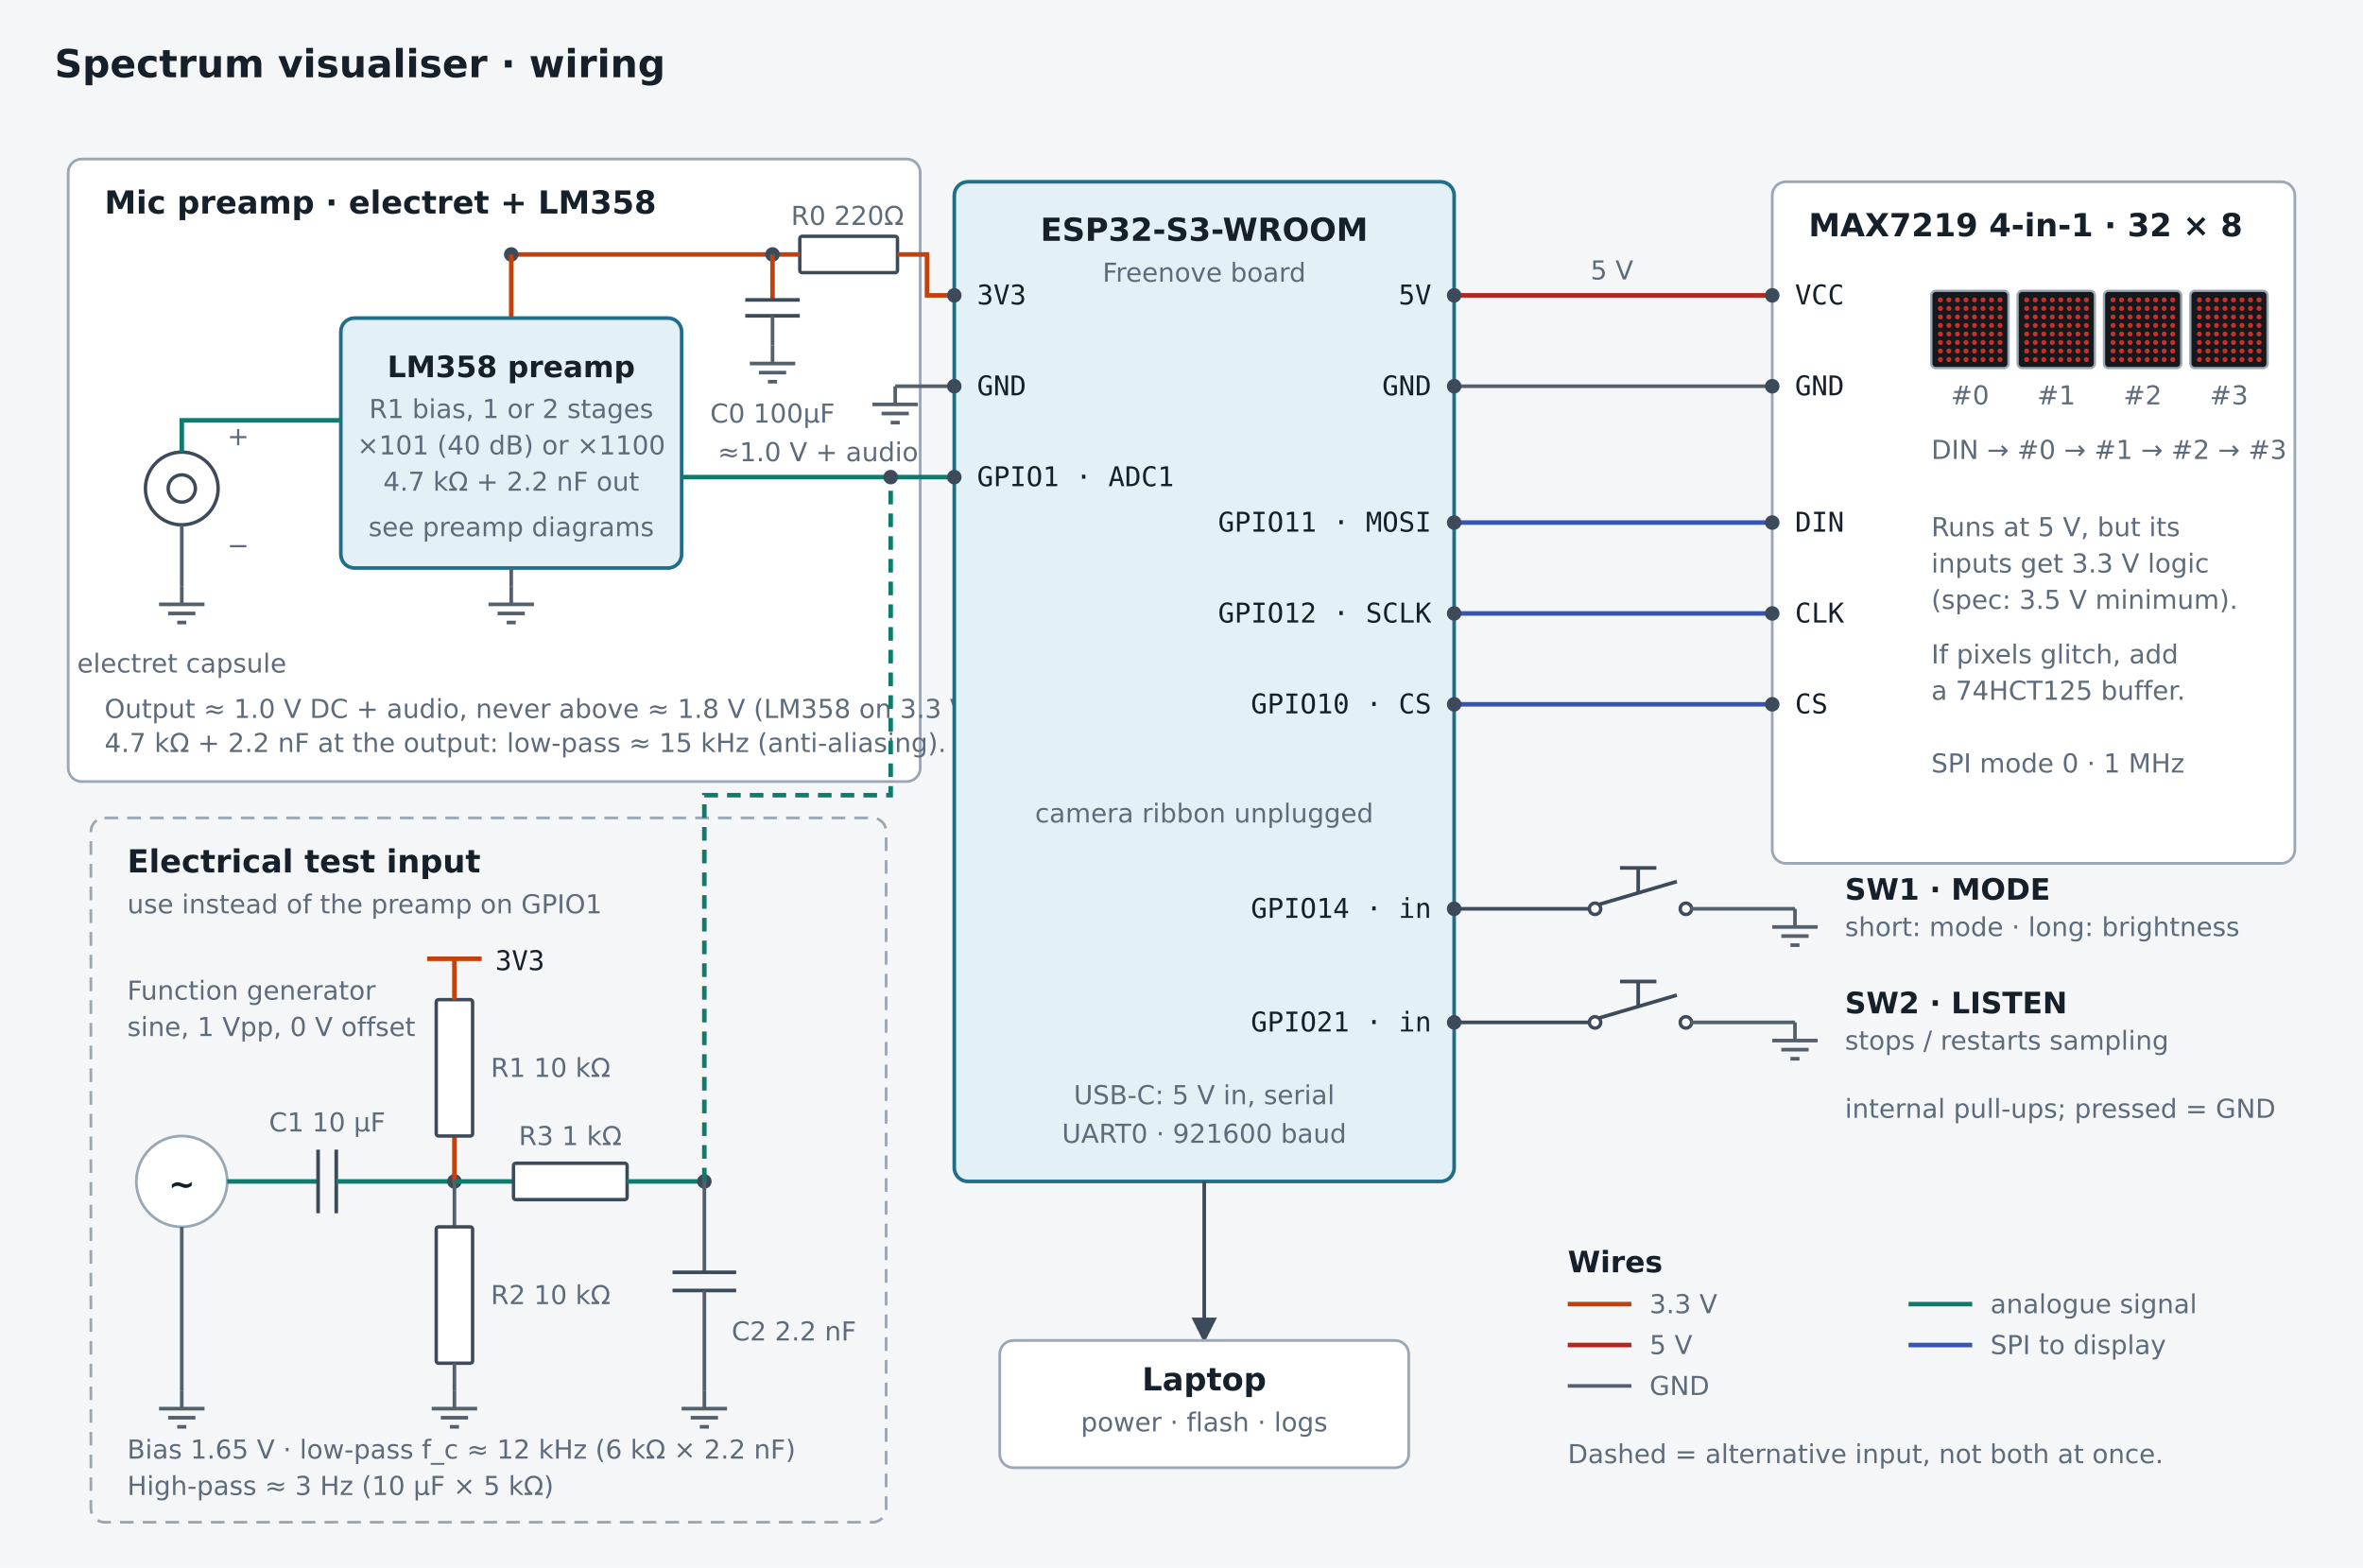
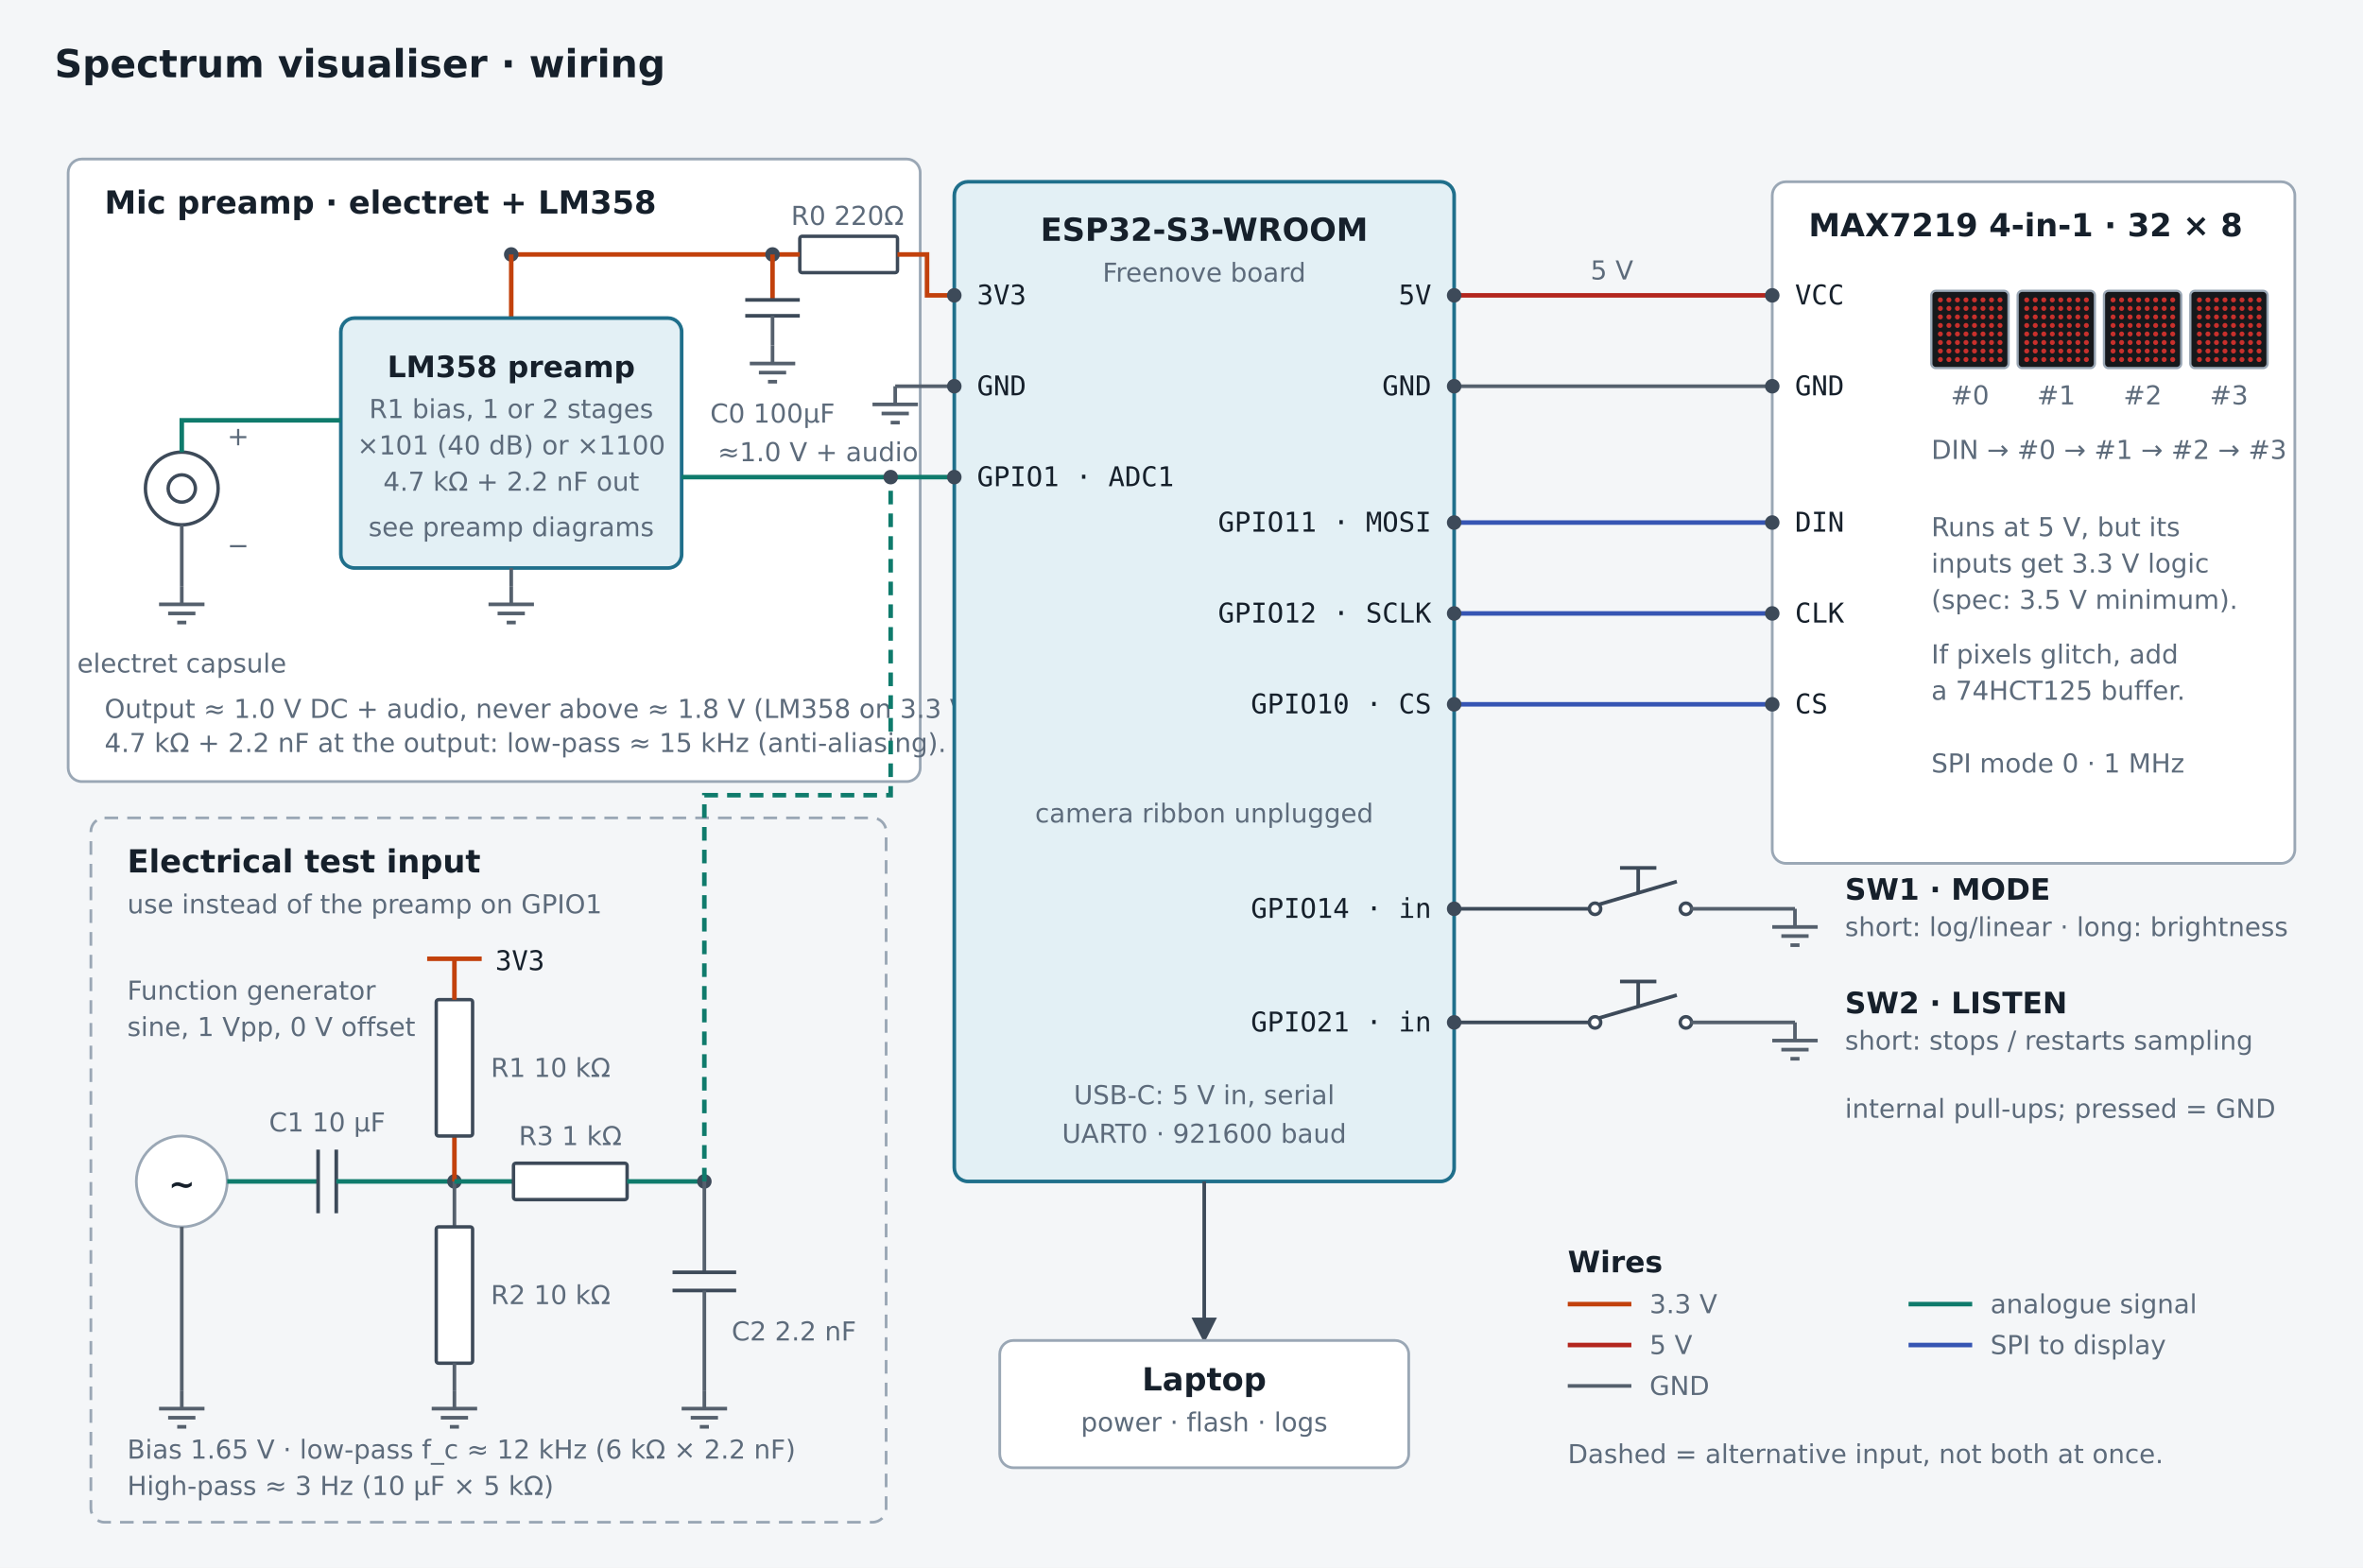
<svg xmlns="http://www.w3.org/2000/svg" viewBox="0 0 1040 690" width="1040" height="690" role="img" aria-label="Spectrum visualiser · wiring">
  <defs>
    <marker id="ar-ink" viewBox="0 0 10 10" refX="9" refY="5" markerWidth="7" markerHeight="7" orient="auto-start-reverse">
      <path d="M0 0L10 5L0 10z" class="mk" />
    </marker>
    <marker id="ar-sig" viewBox="0 0 10 10" refX="9" refY="5" markerWidth="7" markerHeight="7" orient="auto-start-reverse">
      <path d="M0 0L10 5L0 10z" class="mk-sig" />
    </marker>
    <marker id="ar-spi" viewBox="0 0 10 10" refX="9" refY="5" markerWidth="7" markerHeight="7" orient="auto-start-reverse">
      <path d="M0 0L10 5L0 10z" class="mk-spi" />
    </marker>
  </defs>
  <style>
.t{fill:#16202b;font:13px 'IBM Plex Sans','DejaVu Sans',Arial,sans-serif}
.th{fill:#16202b;font:600 17px 'IBM Plex Sans','DejaVu Sans',Arial,sans-serif}
.tb{fill:#16202b;font:600 14px 'IBM Plex Sans','DejaVu Sans',Arial,sans-serif}
.tb2{fill:#16202b;font:600 13px 'IBM Plex Sans','DejaVu Sans',Arial,sans-serif}
.ts{fill:#5d6b7b;font:11.5px 'IBM Plex Sans','DejaVu Sans',Arial,sans-serif}
.tm{fill:#16202b;font:12px 'IBM Plex Mono','DejaVu Sans Mono',Consolas,monospace}
.tmb{fill:#16202b;font:600 12.5px 'IBM Plex Mono','DejaVu Sans Mono',Consolas,monospace}
.bx{fill:#ffffff;stroke:#9aa7b5;stroke-width:1.2}
.bx-acc{fill:#e3f0f5;stroke:#1f6f8b;stroke-width:1.6}
.bx-dash{fill:none;stroke:#9aa7b5;stroke-width:1.2;stroke-dasharray:6 4}
.ctr{fill:#eef2f6;stroke:#9aa7b5;stroke-width:1.2}
.q{fill:#fff7e0;stroke:#b98a12}
.pill{fill:#ffffff;stroke:#9aa7b5;stroke-width:1.2}
.res{fill:#ffffff;stroke:#3d4a59;stroke-width:1.5}
.cap{fill:none;stroke:#3d4a59;stroke-width:1.5}
.grid{fill:#16181b;stroke:#9aa7b5}
.led{fill:#c8302c}
.pin{fill:#ffffff;stroke:#3d4a59;stroke-width:1.5}
.w{fill:none;stroke:#3d4a59;stroke-width:1.6}
.w-ink2{stroke:#3d4a59}
.w-sig{stroke:#0f7b6c;stroke-width:2}
.w-spi{stroke:#3655b3;stroke-width:2}
.w-p3{stroke:#c2410c;stroke-width:2}
.w-p5{stroke:#b3261e;stroke-width:2}
.w-gnd{stroke:#55606d}
.dash{stroke-dasharray:6 4}
.dec{fill:#fff7e0;stroke:#b98a12;stroke-width:1.4}
.io{stroke:#0f7b6c;stroke-width:1.4}
.fork{stroke:#3d4a59;stroke-width:5}
.rule{stroke:#9aa7b5;stroke-width:0.8}
.lbl{fill:#1f6f8b;font:600 11.5px 'IBM Plex Sans','DejaVu Sans',Arial,sans-serif}
.pinno{fill:#1f6f8b;font:600 11px 'IBM Plex Mono','DejaVu Sans Mono',Consolas,monospace}
.dot{fill:#3d4a59}
.mk{fill:#3d4a59}
.mk-sig{fill:#0f7b6c}
.mk-spi{fill:#3655b3}
</style>
  <rect width="100%" height="100%" fill="#f4f6f8" />
  <text x="24" y="34" class="th">Spectrum visualiser · wiring</text>
  <rect x="30" y="70" width="375" height="274" rx="6" class="bx" />
  <text x="46" y="94" class="tb">Mic preamp · electret + LM358</text>
  <rect x="352" y="104" width="43" height="16" rx="1" class="res" />
  <text x="373" y="99" class="ts" text-anchor="middle">R0 220Ω</text>
  <path d="M352 112L225 112" class="w w-p3" />
  <circle cx="340" cy="112" r="3.2" class="dot" />
  <circle cx="225" cy="112" r="3.2" class="dot" />
  <path d="M340 112L340 132" class="w w-p3" />
  <path d="M328 132L352 132" class="w w-ink2" />
  <path d="M328 139L352 139" class="w w-ink2" />
  <path d="M340 139L340 152" class="w w-gnd" />
  <path d="M340 152L340 160" class="w w-gnd" />
  <path d="M330 160L350 160" class="w w-gnd" />
  <path d="M334 164L346 164" class="w w-gnd" />
  <path d="M338 168L342 168" class="w w-gnd" />
  <text x="340" y="186" class="ts" text-anchor="middle">C0 100µF</text>
  <path d="M225 112L225 140" class="w w-p3" />
  <rect x="150" y="140" width="150" height="110" rx="6" class="bx bx-acc" />
  <text x="225" y="166" class="tb2" text-anchor="middle">LM358 preamp</text>
  <text x="225" y="184" class="ts" text-anchor="middle">R1 bias, 1 or 2 stages</text>
  <text x="225" y="200" class="ts" text-anchor="middle">×101 (40 dB) or ×1100</text>
  <text x="225" y="216" class="ts" text-anchor="middle">4.7 kΩ + 2.2 nF out</text>
  <text x="225" y="236" class="ts" text-anchor="middle">see preamp diagrams</text>
  <path d="M225 250L225 258" class="w w-gnd" />
  <path d="M225 258L225 266" class="w w-gnd" />
  <path d="M215 266L235 266" class="w w-gnd" />
  <path d="M219 270L231 270" class="w w-gnd" />
  <path d="M223 274L227 274" class="w w-gnd" />
  <circle cx="80" cy="215" r="16" class="cap" />
  <circle cx="80" cy="215" r="6" class="cap" />
  <text x="100" y="196" class="ts">+</text>
  <text x="100" y="244" class="ts">−</text>
  <path d="M80 199V185H150" class="w w-sig" />
  <path d="M80 231L80 258" class="w w-gnd" />
  <path d="M80 258L80 266" class="w w-gnd" />
  <path d="M70 266L90 266" class="w w-gnd" />
  <path d="M74 270L86 270" class="w w-gnd" />
  <path d="M78 274L82 274" class="w w-gnd" />
  <text x="80" y="296" class="ts" text-anchor="middle">electret capsule</text>
  <text x="46" y="316" class="ts">Output ≈ 1.0 V DC + audio, never above ≈ 1.8 V (LM358 on 3.3 V).</text>
  <text x="46" y="331" class="ts">4.7 kΩ + 2.2 nF at the output: low-pass ≈ 15 kHz (anti-aliasing).</text>
  <rect x="420" y="80" width="220" height="440" rx="6" class="bx bx-acc" />
  <text x="530" y="106" class="tb" text-anchor="middle">ESP32-S3-WROOM</text>
  <text x="530" y="124" class="ts" text-anchor="middle">Freenove board</text>
  <text x="430" y="134" class="tm">3V3</text>
  <text x="430" y="174" class="tm">GND</text>
  <text x="430" y="214" class="tm">GPIO1 · ADC1</text>
  <text x="630" y="134" class="tm" text-anchor="end">5V</text>
  <text x="630" y="174" class="tm" text-anchor="end">GND</text>
  <text x="630" y="234" class="tm" text-anchor="end">GPIO11 · MOSI</text>
  <text x="630" y="274" class="tm" text-anchor="end">GPIO12 · SCLK</text>
  <text x="630" y="314" class="tm" text-anchor="end">GPIO10 · CS</text>
  <text x="630" y="404" class="tm" text-anchor="end">GPIO14 · in</text>
  <text x="630" y="454" class="tm" text-anchor="end">GPIO21 · in</text>
  <text x="530" y="362" class="ts" text-anchor="middle">camera ribbon unplugged</text>
  <text x="530" y="486" class="ts" text-anchor="middle">USB-C: 5 V in, serial</text>
  <text x="530" y="503" class="ts" text-anchor="middle">UART0 · 921600 baud</text>
  <path d="M420 130H408V112H395" class="w w-p3" />
  <path d="M394 170L420 170" class="w w-gnd" />
  <path d="M394 170L394 178" class="w w-gnd" />
  <path d="M384 178L404 178" class="w w-gnd" />
  <path d="M388 182L400 182" class="w w-gnd" />
  <path d="M392 186L396 186" class="w w-gnd" />
  <path d="M300 210L420 210" class="w w-sig" />
  <text x="360" y="203" class="ts" text-anchor="middle">≈1.0 V + audio</text>
  <circle cx="420" cy="130" r="3.2" class="dot" />
  <circle cx="420" cy="170" r="3.2" class="dot" />
  <circle cx="420" cy="210" r="3.2" class="dot" />
  <rect x="40" y="360" width="350" height="310" rx="6" class="bx-dash" />
  <text x="56" y="384" class="tb">Electrical test input</text>
  <text x="56" y="402" class="ts">use instead of the preamp on GPIO1</text>
  <text x="56" y="440" class="ts">Function generator</text>
  <text x="56" y="456" class="ts">sine, 1 Vpp, 0 V offset</text>
  <circle cx="80" cy="520" r="20" class="bx" />
  <text x="80" y="526" class="tb" text-anchor="middle">~</text>
  <path d="M80 540L80 612" class="w w-gnd" />
  <path d="M80 612L80 620" class="w w-gnd" />
  <path d="M70 620L90 620" class="w w-gnd" />
  <path d="M74 624L86 624" class="w w-gnd" />
  <path d="M78 628L82 628" class="w w-gnd" />
  <path d="M100 520L140 520" class="w w-sig" />
  <path d="M140 506L140 534" class="w w-ink2" />
  <path d="M148 506L148 534" class="w w-ink2" />
  <path d="M148 520L200 520" class="w w-sig" />
  <text x="144" y="498" class="ts" text-anchor="middle">C1 10 µF</text>
  <circle cx="200" cy="520" r="3.2" class="dot" />
  <path d="M200 520L200 500" class="w w-p3" />
  <rect x="192" y="440" width="16" height="60" rx="1" class="res" />
  <path d="M200 440L200 422" class="w w-p3" />
  <path d="M188 422L212 422" class="w w-p3" />
  <text x="218" y="427" class="tm">3V3</text>
  <text x="216" y="474" class="ts">R1 10 kΩ</text>
  <path d="M200 520L200 540" class="w w-gnd" />
  <rect x="192" y="540" width="16" height="60" rx="1" class="res" />
  <path d="M200 600L200 612" class="w w-gnd" />
  <path d="M200 612L200 620" class="w w-gnd" />
  <path d="M190 620L210 620" class="w w-gnd" />
  <path d="M194 624L206 624" class="w w-gnd" />
  <path d="M198 628L202 628" class="w w-gnd" />
  <text x="216" y="574" class="ts">R2 10 kΩ</text>
  <path d="M200 520L226 520" class="w w-sig" />
  <rect x="226" y="512" width="50" height="16" rx="1" class="res" />
  <path d="M276 520L310 520" class="w w-sig" />
  <text x="251" y="504" class="ts" text-anchor="middle">R3 1 kΩ</text>
  <circle cx="310" cy="520" r="3.2" class="dot" />
  <path d="M310 520L310 560" class="w w-gnd" />
  <path d="M296 560L324 560" class="w w-ink2" />
  <path d="M296 568L324 568" class="w w-ink2" />
  <path d="M310 568L310 612" class="w w-gnd" />
  <path d="M310 612L310 620" class="w w-gnd" />
  <path d="M300 620L320 620" class="w w-gnd" />
  <path d="M304 624L316 624" class="w w-gnd" />
  <path d="M308 628L312 628" class="w w-gnd" />
  <text x="322" y="590" class="ts">C2 2.2 nF</text>
  <path d="M310 520L310 350L392 350L392 210" class="w w-sig dash" />
  <circle cx="392" cy="210" r="3.2" class="dot" />
  <text x="56" y="642" class="ts">Bias 1.65 V · low-pass f_c ≈ 12 kHz (6 kΩ × 2.2 nF)</text>
  <text x="56" y="658" class="ts">High-pass ≈ 3 Hz (10 µF × 5 kΩ)</text>
  <rect x="780" y="80" width="230" height="300" rx="6" class="bx" />
  <text x="796" y="104" class="tb">MAX7219 4-in-1 · 32 × 8</text>
  <text x="790" y="134" class="tm">VCC</text>
  <text x="790" y="174" class="tm">GND</text>
  <text x="790" y="234" class="tm">DIN</text>
  <text x="790" y="274" class="tm">CLK</text>
  <text x="790" y="314" class="tm">CS</text>
  <rect x="850" y="128" width="34" height="34" rx="2" class="grid" />
  <circle cx="854.00" cy="132.00" r="1.1" class="led" />
  <circle cx="857.75" cy="132.00" r="1.1" class="led" />
  <circle cx="861.50" cy="132.00" r="1.1" class="led" />
  <circle cx="865.25" cy="132.00" r="1.1" class="led" />
  <circle cx="869.00" cy="132.00" r="1.1" class="led" />
  <circle cx="872.75" cy="132.00" r="1.1" class="led" />
  <circle cx="876.50" cy="132.00" r="1.1" class="led" />
  <circle cx="880.25" cy="132.00" r="1.1" class="led" />
  <circle cx="854.00" cy="135.75" r="1.1" class="led" />
  <circle cx="857.75" cy="135.75" r="1.1" class="led" />
  <circle cx="861.50" cy="135.75" r="1.1" class="led" />
  <circle cx="865.25" cy="135.75" r="1.1" class="led" />
  <circle cx="869.00" cy="135.75" r="1.1" class="led" />
  <circle cx="872.75" cy="135.75" r="1.1" class="led" />
  <circle cx="876.50" cy="135.75" r="1.1" class="led" />
  <circle cx="880.25" cy="135.75" r="1.1" class="led" />
  <circle cx="854.00" cy="139.50" r="1.1" class="led" />
  <circle cx="857.75" cy="139.50" r="1.1" class="led" />
  <circle cx="861.50" cy="139.50" r="1.1" class="led" />
  <circle cx="865.25" cy="139.50" r="1.1" class="led" />
  <circle cx="869.00" cy="139.50" r="1.1" class="led" />
  <circle cx="872.75" cy="139.50" r="1.1" class="led" />
  <circle cx="876.50" cy="139.50" r="1.1" class="led" />
  <circle cx="880.25" cy="139.50" r="1.1" class="led" />
  <circle cx="854.00" cy="143.25" r="1.1" class="led" />
  <circle cx="857.75" cy="143.25" r="1.1" class="led" />
  <circle cx="861.50" cy="143.25" r="1.1" class="led" />
  <circle cx="865.25" cy="143.25" r="1.1" class="led" />
  <circle cx="869.00" cy="143.25" r="1.1" class="led" />
  <circle cx="872.75" cy="143.25" r="1.1" class="led" />
  <circle cx="876.50" cy="143.25" r="1.1" class="led" />
  <circle cx="880.25" cy="143.25" r="1.1" class="led" />
  <circle cx="854.00" cy="147.00" r="1.1" class="led" />
  <circle cx="857.75" cy="147.00" r="1.1" class="led" />
  <circle cx="861.50" cy="147.00" r="1.1" class="led" />
  <circle cx="865.25" cy="147.00" r="1.1" class="led" />
  <circle cx="869.00" cy="147.00" r="1.1" class="led" />
  <circle cx="872.75" cy="147.00" r="1.1" class="led" />
  <circle cx="876.50" cy="147.00" r="1.1" class="led" />
  <circle cx="880.25" cy="147.00" r="1.1" class="led" />
  <circle cx="854.00" cy="150.75" r="1.1" class="led" />
  <circle cx="857.75" cy="150.75" r="1.1" class="led" />
  <circle cx="861.50" cy="150.75" r="1.1" class="led" />
  <circle cx="865.25" cy="150.75" r="1.1" class="led" />
  <circle cx="869.00" cy="150.75" r="1.1" class="led" />
  <circle cx="872.75" cy="150.75" r="1.1" class="led" />
  <circle cx="876.50" cy="150.75" r="1.1" class="led" />
  <circle cx="880.25" cy="150.75" r="1.1" class="led" />
  <circle cx="854.00" cy="154.50" r="1.1" class="led" />
  <circle cx="857.75" cy="154.50" r="1.1" class="led" />
  <circle cx="861.50" cy="154.50" r="1.1" class="led" />
  <circle cx="865.25" cy="154.50" r="1.1" class="led" />
  <circle cx="869.00" cy="154.50" r="1.1" class="led" />
  <circle cx="872.75" cy="154.50" r="1.1" class="led" />
  <circle cx="876.50" cy="154.50" r="1.1" class="led" />
  <circle cx="880.25" cy="154.50" r="1.1" class="led" />
  <circle cx="854.00" cy="158.25" r="1.1" class="led" />
  <circle cx="857.75" cy="158.25" r="1.1" class="led" />
  <circle cx="861.50" cy="158.25" r="1.1" class="led" />
  <circle cx="865.25" cy="158.25" r="1.1" class="led" />
  <circle cx="869.00" cy="158.25" r="1.1" class="led" />
  <circle cx="872.75" cy="158.25" r="1.1" class="led" />
  <circle cx="876.50" cy="158.25" r="1.1" class="led" />
  <circle cx="880.25" cy="158.25" r="1.1" class="led" />
  <text x="867" y="178" class="ts" text-anchor="middle">#0</text>
  <rect x="888" y="128" width="34" height="34" rx="2" class="grid" />
  <circle cx="892.00" cy="132.00" r="1.1" class="led" />
  <circle cx="895.75" cy="132.00" r="1.1" class="led" />
  <circle cx="899.50" cy="132.00" r="1.1" class="led" />
  <circle cx="903.25" cy="132.00" r="1.1" class="led" />
  <circle cx="907.00" cy="132.00" r="1.1" class="led" />
  <circle cx="910.75" cy="132.00" r="1.1" class="led" />
  <circle cx="914.50" cy="132.00" r="1.1" class="led" />
  <circle cx="918.25" cy="132.00" r="1.1" class="led" />
  <circle cx="892.00" cy="135.75" r="1.1" class="led" />
  <circle cx="895.75" cy="135.75" r="1.1" class="led" />
  <circle cx="899.50" cy="135.75" r="1.1" class="led" />
  <circle cx="903.25" cy="135.75" r="1.1" class="led" />
  <circle cx="907.00" cy="135.75" r="1.1" class="led" />
  <circle cx="910.75" cy="135.75" r="1.1" class="led" />
  <circle cx="914.50" cy="135.75" r="1.1" class="led" />
  <circle cx="918.25" cy="135.75" r="1.1" class="led" />
  <circle cx="892.00" cy="139.50" r="1.1" class="led" />
  <circle cx="895.75" cy="139.50" r="1.1" class="led" />
  <circle cx="899.50" cy="139.50" r="1.1" class="led" />
  <circle cx="903.25" cy="139.50" r="1.1" class="led" />
  <circle cx="907.00" cy="139.50" r="1.1" class="led" />
  <circle cx="910.75" cy="139.50" r="1.1" class="led" />
  <circle cx="914.50" cy="139.50" r="1.1" class="led" />
  <circle cx="918.25" cy="139.50" r="1.1" class="led" />
  <circle cx="892.00" cy="143.25" r="1.1" class="led" />
  <circle cx="895.75" cy="143.25" r="1.1" class="led" />
  <circle cx="899.50" cy="143.25" r="1.1" class="led" />
  <circle cx="903.25" cy="143.25" r="1.1" class="led" />
  <circle cx="907.00" cy="143.25" r="1.1" class="led" />
  <circle cx="910.75" cy="143.25" r="1.1" class="led" />
  <circle cx="914.50" cy="143.25" r="1.1" class="led" />
  <circle cx="918.25" cy="143.25" r="1.1" class="led" />
  <circle cx="892.00" cy="147.00" r="1.1" class="led" />
  <circle cx="895.75" cy="147.00" r="1.1" class="led" />
  <circle cx="899.50" cy="147.00" r="1.1" class="led" />
  <circle cx="903.25" cy="147.00" r="1.1" class="led" />
  <circle cx="907.00" cy="147.00" r="1.1" class="led" />
  <circle cx="910.75" cy="147.00" r="1.1" class="led" />
  <circle cx="914.50" cy="147.00" r="1.1" class="led" />
  <circle cx="918.25" cy="147.00" r="1.1" class="led" />
  <circle cx="892.00" cy="150.75" r="1.1" class="led" />
  <circle cx="895.75" cy="150.75" r="1.1" class="led" />
  <circle cx="899.50" cy="150.75" r="1.1" class="led" />
  <circle cx="903.25" cy="150.75" r="1.1" class="led" />
  <circle cx="907.00" cy="150.75" r="1.1" class="led" />
  <circle cx="910.75" cy="150.75" r="1.1" class="led" />
  <circle cx="914.50" cy="150.75" r="1.1" class="led" />
  <circle cx="918.25" cy="150.75" r="1.1" class="led" />
  <circle cx="892.00" cy="154.50" r="1.1" class="led" />
  <circle cx="895.75" cy="154.50" r="1.1" class="led" />
  <circle cx="899.50" cy="154.50" r="1.1" class="led" />
  <circle cx="903.25" cy="154.50" r="1.1" class="led" />
  <circle cx="907.00" cy="154.50" r="1.1" class="led" />
  <circle cx="910.75" cy="154.50" r="1.1" class="led" />
  <circle cx="914.50" cy="154.50" r="1.1" class="led" />
  <circle cx="918.25" cy="154.50" r="1.1" class="led" />
  <circle cx="892.00" cy="158.25" r="1.1" class="led" />
  <circle cx="895.75" cy="158.25" r="1.1" class="led" />
  <circle cx="899.50" cy="158.25" r="1.1" class="led" />
  <circle cx="903.25" cy="158.25" r="1.1" class="led" />
  <circle cx="907.00" cy="158.25" r="1.1" class="led" />
  <circle cx="910.75" cy="158.25" r="1.1" class="led" />
  <circle cx="914.50" cy="158.25" r="1.1" class="led" />
  <circle cx="918.25" cy="158.25" r="1.1" class="led" />
  <text x="905" y="178" class="ts" text-anchor="middle">#1</text>
  <rect x="926" y="128" width="34" height="34" rx="2" class="grid" />
  <circle cx="930.00" cy="132.00" r="1.1" class="led" />
  <circle cx="933.75" cy="132.00" r="1.1" class="led" />
  <circle cx="937.50" cy="132.00" r="1.1" class="led" />
  <circle cx="941.25" cy="132.00" r="1.1" class="led" />
  <circle cx="945.00" cy="132.00" r="1.1" class="led" />
  <circle cx="948.75" cy="132.00" r="1.1" class="led" />
  <circle cx="952.50" cy="132.00" r="1.1" class="led" />
  <circle cx="956.25" cy="132.00" r="1.1" class="led" />
  <circle cx="930.00" cy="135.75" r="1.1" class="led" />
  <circle cx="933.75" cy="135.75" r="1.1" class="led" />
  <circle cx="937.50" cy="135.75" r="1.1" class="led" />
  <circle cx="941.25" cy="135.75" r="1.1" class="led" />
  <circle cx="945.00" cy="135.75" r="1.1" class="led" />
  <circle cx="948.75" cy="135.75" r="1.1" class="led" />
  <circle cx="952.50" cy="135.75" r="1.1" class="led" />
  <circle cx="956.25" cy="135.75" r="1.1" class="led" />
  <circle cx="930.00" cy="139.50" r="1.1" class="led" />
  <circle cx="933.75" cy="139.50" r="1.1" class="led" />
  <circle cx="937.50" cy="139.50" r="1.1" class="led" />
  <circle cx="941.25" cy="139.50" r="1.1" class="led" />
  <circle cx="945.00" cy="139.50" r="1.1" class="led" />
  <circle cx="948.75" cy="139.50" r="1.1" class="led" />
  <circle cx="952.50" cy="139.50" r="1.1" class="led" />
  <circle cx="956.25" cy="139.50" r="1.1" class="led" />
  <circle cx="930.00" cy="143.25" r="1.1" class="led" />
  <circle cx="933.75" cy="143.25" r="1.1" class="led" />
  <circle cx="937.50" cy="143.25" r="1.1" class="led" />
  <circle cx="941.25" cy="143.25" r="1.1" class="led" />
  <circle cx="945.00" cy="143.25" r="1.1" class="led" />
  <circle cx="948.75" cy="143.25" r="1.1" class="led" />
  <circle cx="952.50" cy="143.25" r="1.1" class="led" />
  <circle cx="956.25" cy="143.25" r="1.1" class="led" />
  <circle cx="930.00" cy="147.00" r="1.1" class="led" />
  <circle cx="933.75" cy="147.00" r="1.1" class="led" />
  <circle cx="937.50" cy="147.00" r="1.1" class="led" />
  <circle cx="941.25" cy="147.00" r="1.1" class="led" />
  <circle cx="945.00" cy="147.00" r="1.1" class="led" />
  <circle cx="948.75" cy="147.00" r="1.1" class="led" />
  <circle cx="952.50" cy="147.00" r="1.1" class="led" />
  <circle cx="956.25" cy="147.00" r="1.1" class="led" />
  <circle cx="930.00" cy="150.75" r="1.1" class="led" />
  <circle cx="933.75" cy="150.75" r="1.1" class="led" />
  <circle cx="937.50" cy="150.75" r="1.1" class="led" />
  <circle cx="941.25" cy="150.75" r="1.1" class="led" />
  <circle cx="945.00" cy="150.75" r="1.1" class="led" />
  <circle cx="948.75" cy="150.75" r="1.1" class="led" />
  <circle cx="952.50" cy="150.75" r="1.1" class="led" />
  <circle cx="956.25" cy="150.75" r="1.1" class="led" />
  <circle cx="930.00" cy="154.50" r="1.1" class="led" />
  <circle cx="933.75" cy="154.50" r="1.1" class="led" />
  <circle cx="937.50" cy="154.50" r="1.1" class="led" />
  <circle cx="941.25" cy="154.50" r="1.1" class="led" />
  <circle cx="945.00" cy="154.50" r="1.1" class="led" />
  <circle cx="948.75" cy="154.50" r="1.1" class="led" />
  <circle cx="952.50" cy="154.50" r="1.1" class="led" />
  <circle cx="956.25" cy="154.50" r="1.1" class="led" />
  <circle cx="930.00" cy="158.25" r="1.1" class="led" />
  <circle cx="933.75" cy="158.25" r="1.1" class="led" />
  <circle cx="937.50" cy="158.25" r="1.1" class="led" />
  <circle cx="941.25" cy="158.25" r="1.1" class="led" />
  <circle cx="945.00" cy="158.25" r="1.1" class="led" />
  <circle cx="948.75" cy="158.25" r="1.1" class="led" />
  <circle cx="952.50" cy="158.25" r="1.1" class="led" />
  <circle cx="956.25" cy="158.25" r="1.1" class="led" />
  <text x="943" y="178" class="ts" text-anchor="middle">#2</text>
  <rect x="964" y="128" width="34" height="34" rx="2" class="grid" />
  <circle cx="968.00" cy="132.00" r="1.1" class="led" />
  <circle cx="971.75" cy="132.00" r="1.1" class="led" />
  <circle cx="975.50" cy="132.00" r="1.1" class="led" />
  <circle cx="979.25" cy="132.00" r="1.1" class="led" />
  <circle cx="983.00" cy="132.00" r="1.1" class="led" />
  <circle cx="986.75" cy="132.00" r="1.1" class="led" />
  <circle cx="990.50" cy="132.00" r="1.1" class="led" />
  <circle cx="994.25" cy="132.00" r="1.1" class="led" />
  <circle cx="968.00" cy="135.75" r="1.1" class="led" />
  <circle cx="971.75" cy="135.75" r="1.1" class="led" />
  <circle cx="975.50" cy="135.75" r="1.1" class="led" />
  <circle cx="979.25" cy="135.75" r="1.1" class="led" />
  <circle cx="983.00" cy="135.75" r="1.1" class="led" />
  <circle cx="986.75" cy="135.75" r="1.1" class="led" />
  <circle cx="990.50" cy="135.75" r="1.1" class="led" />
  <circle cx="994.25" cy="135.75" r="1.1" class="led" />
  <circle cx="968.00" cy="139.50" r="1.1" class="led" />
  <circle cx="971.75" cy="139.50" r="1.1" class="led" />
  <circle cx="975.50" cy="139.50" r="1.1" class="led" />
  <circle cx="979.25" cy="139.50" r="1.1" class="led" />
  <circle cx="983.00" cy="139.50" r="1.1" class="led" />
  <circle cx="986.75" cy="139.50" r="1.1" class="led" />
  <circle cx="990.50" cy="139.50" r="1.1" class="led" />
  <circle cx="994.25" cy="139.50" r="1.1" class="led" />
  <circle cx="968.00" cy="143.25" r="1.1" class="led" />
  <circle cx="971.75" cy="143.25" r="1.1" class="led" />
  <circle cx="975.50" cy="143.25" r="1.1" class="led" />
  <circle cx="979.25" cy="143.25" r="1.1" class="led" />
  <circle cx="983.00" cy="143.25" r="1.1" class="led" />
  <circle cx="986.75" cy="143.25" r="1.1" class="led" />
  <circle cx="990.50" cy="143.25" r="1.1" class="led" />
  <circle cx="994.25" cy="143.25" r="1.1" class="led" />
  <circle cx="968.00" cy="147.00" r="1.1" class="led" />
  <circle cx="971.75" cy="147.00" r="1.1" class="led" />
  <circle cx="975.50" cy="147.00" r="1.1" class="led" />
  <circle cx="979.25" cy="147.00" r="1.1" class="led" />
  <circle cx="983.00" cy="147.00" r="1.1" class="led" />
  <circle cx="986.75" cy="147.00" r="1.1" class="led" />
  <circle cx="990.50" cy="147.00" r="1.1" class="led" />
  <circle cx="994.25" cy="147.00" r="1.1" class="led" />
  <circle cx="968.00" cy="150.75" r="1.1" class="led" />
  <circle cx="971.75" cy="150.75" r="1.1" class="led" />
  <circle cx="975.50" cy="150.75" r="1.1" class="led" />
  <circle cx="979.25" cy="150.75" r="1.1" class="led" />
  <circle cx="983.00" cy="150.75" r="1.1" class="led" />
  <circle cx="986.75" cy="150.75" r="1.1" class="led" />
  <circle cx="990.50" cy="150.75" r="1.1" class="led" />
  <circle cx="994.25" cy="150.75" r="1.1" class="led" />
  <circle cx="968.00" cy="154.50" r="1.1" class="led" />
  <circle cx="971.75" cy="154.50" r="1.1" class="led" />
  <circle cx="975.50" cy="154.50" r="1.1" class="led" />
  <circle cx="979.25" cy="154.50" r="1.1" class="led" />
  <circle cx="983.00" cy="154.50" r="1.1" class="led" />
  <circle cx="986.75" cy="154.50" r="1.1" class="led" />
  <circle cx="990.50" cy="154.50" r="1.1" class="led" />
  <circle cx="994.25" cy="154.50" r="1.1" class="led" />
  <circle cx="968.00" cy="158.25" r="1.1" class="led" />
  <circle cx="971.75" cy="158.25" r="1.1" class="led" />
  <circle cx="975.50" cy="158.25" r="1.1" class="led" />
  <circle cx="979.25" cy="158.25" r="1.1" class="led" />
  <circle cx="983.00" cy="158.25" r="1.1" class="led" />
  <circle cx="986.75" cy="158.25" r="1.1" class="led" />
  <circle cx="990.50" cy="158.25" r="1.1" class="led" />
  <circle cx="994.25" cy="158.25" r="1.1" class="led" />
  <text x="981" y="178" class="ts" text-anchor="middle">#3</text>
  <text x="850" y="202" class="ts">DIN → #0 → #1 → #2 → #3</text>
  <text x="850" y="236" class="ts">Runs at 5 V, but its</text>
  <text x="850" y="252" class="ts">inputs get 3.3 V logic</text>
  <text x="850" y="268" class="ts">(spec: 3.5 V minimum).</text>
  <text x="850" y="292" class="ts">If pixels glitch, add</text>
  <text x="850" y="308" class="ts">a 74HCT125 buffer.</text>
  <text x="850" y="340" class="ts">SPI mode 0 · 1 MHz</text>
  <path d="M640 130L780 130" class="w w-p5" />
  <text x="700" y="123" class="ts">5 V</text>
  <path d="M640 170L780 170" class="w w-gnd" />
  <path d="M640 230L780 230" class="w w-spi" />
  <path d="M640 270L780 270" class="w w-spi" />
  <path d="M640 310L780 310" class="w w-spi" />
  <circle cx="640" cy="130" r="3.2" class="dot" />
  <circle cx="780" cy="130" r="3.2" class="dot" />
  <circle cx="640" cy="170" r="3.2" class="dot" />
  <circle cx="780" cy="170" r="3.2" class="dot" />
  <circle cx="640" cy="230" r="3.2" class="dot" />
  <circle cx="780" cy="230" r="3.2" class="dot" />
  <circle cx="640" cy="270" r="3.2" class="dot" />
  <circle cx="780" cy="270" r="3.2" class="dot" />
  <circle cx="640" cy="310" r="3.2" class="dot" />
  <circle cx="780" cy="310" r="3.2" class="dot" />
  <path d="M640 400L700 400" class="w w-ink2" />
  <circle cx="640" cy="400" r="3.2" class="dot" />
  <circle cx="702" cy="400" r="2.5" class="pin" />
  <circle cx="742" cy="400" r="2.5" class="pin" />
  <path d="M704 398L738 388" class="w w-ink2" />
  <path d="M721 393L721 382" class="w w-ink2" />
  <path d="M713 382L729 382" class="w w-ink2" />
  <path d="M744 400L790 400" class="w w-gnd" />
  <path d="M790 400L790 408" class="w w-gnd" />
  <path d="M780 408L800 408" class="w w-gnd" />
  <path d="M784 412L796 412" class="w w-gnd" />
  <path d="M788 416L792 416" class="w w-gnd" />
  <text x="812" y="396" class="tb2">SW1 · MODE</text>
-   <text x="812" y="412" class="ts">short: mode · long: brightness</text>
+   <text x="812" y="412" class="ts">short: log/linear · long: brightness</text>
  <path d="M640 450L700 450" class="w w-ink2" />
  <circle cx="640" cy="450" r="3.2" class="dot" />
  <circle cx="702" cy="450" r="2.5" class="pin" />
  <circle cx="742" cy="450" r="2.5" class="pin" />
  <path d="M704 448L738 438" class="w w-ink2" />
  <path d="M721 443L721 432" class="w w-ink2" />
  <path d="M713 432L729 432" class="w w-ink2" />
  <path d="M744 450L790 450" class="w w-gnd" />
  <path d="M790 450L790 458" class="w w-gnd" />
  <path d="M780 458L800 458" class="w w-gnd" />
  <path d="M784 462L796 462" class="w w-gnd" />
  <path d="M788 466L792 466" class="w w-gnd" />
  <text x="812" y="446" class="tb2">SW2 · LISTEN</text>
-   <text x="812" y="462" class="ts">stops / restarts sampling</text>
+   <text x="812" y="462" class="ts">short: stops / restarts sampling</text>
  <text x="812" y="492" class="ts">internal pull-ups; pressed = GND</text>
  <path d="M530 520L530 590" class="w w-ink2" marker-end="url(#ar-ink)" />
  <rect x="440" y="590" width="180" height="56" rx="6" class="bx" />
  <text x="530" y="612" class="tb" text-anchor="middle">Laptop</text>
  <text x="530" y="630" class="ts" text-anchor="middle">power · flash · logs</text>
  <text x="690" y="560" class="tb2">Wires</text>
  <path d="M690 574L718 574" class="w w-p3" />
  <text x="726" y="578" class="ts">3.3 V</text>
  <path d="M690 592L718 592" class="w w-p5" />
  <text x="726" y="596" class="ts">5 V</text>
  <path d="M690 610L718 610" class="w w-gnd" />
  <text x="726" y="614" class="ts">GND</text>
  <path d="M840 574L868 574" class="w w-sig" />
  <text x="876" y="578" class="ts">analogue signal</text>
  <path d="M840 592L868 592" class="w w-spi" />
  <text x="876" y="596" class="ts">SPI to display</text>
  <text x="690" y="644" class="ts">Dashed = alternative input, not both at once.</text>
</svg>
